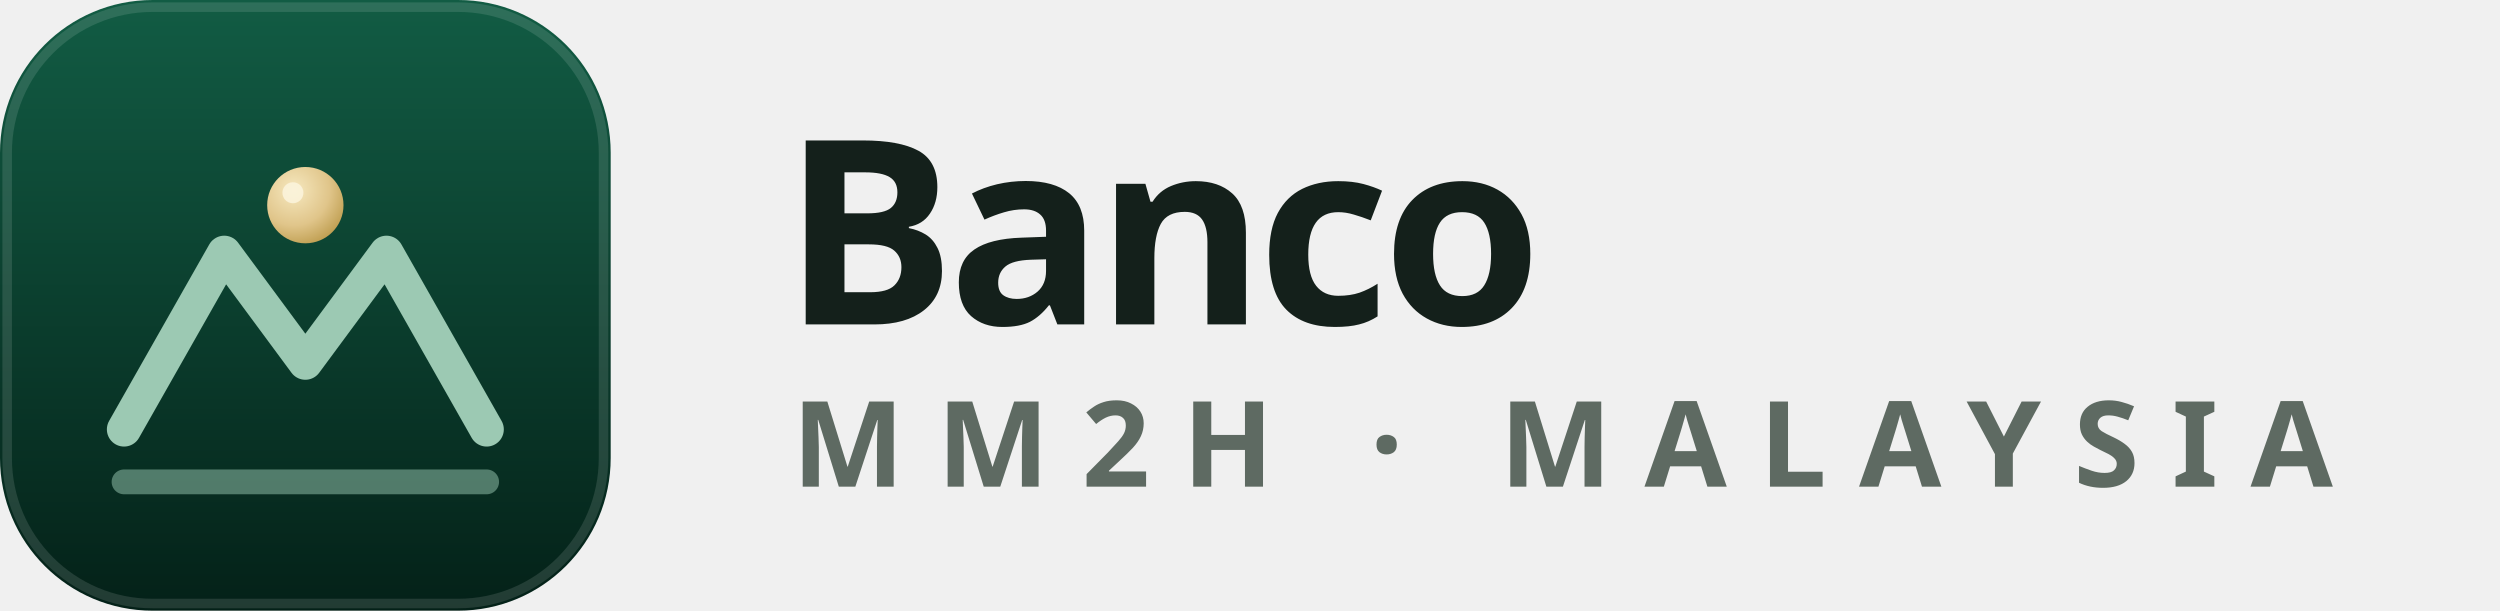
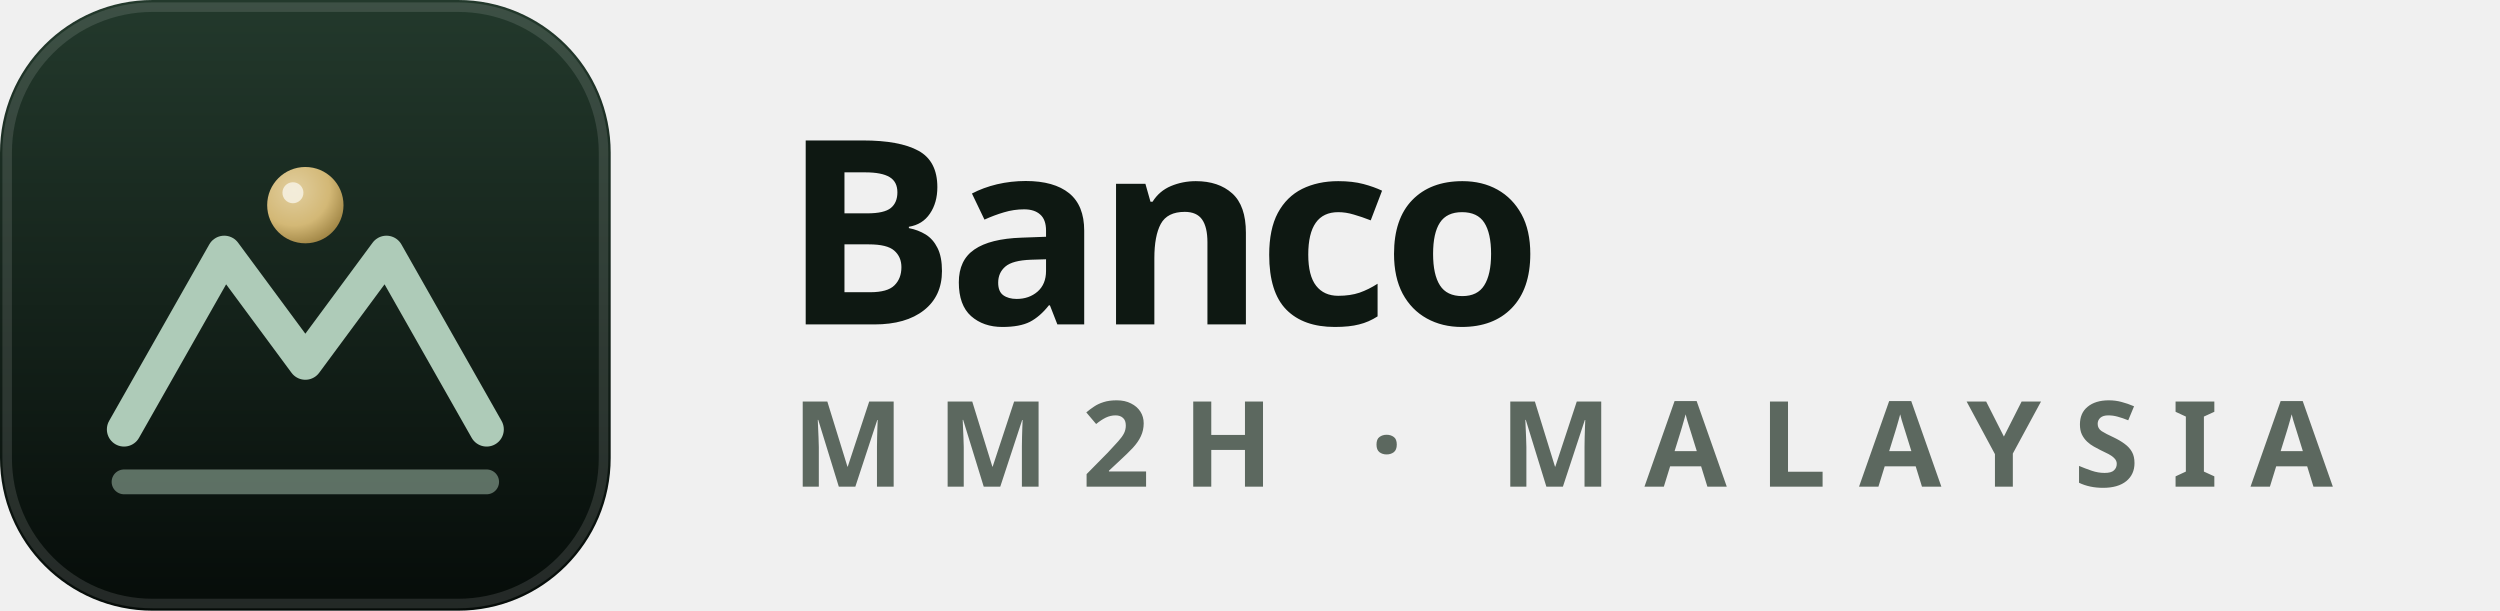
<svg xmlns="http://www.w3.org/2000/svg" width="262" height="64" viewBox="0 0 262 64" fill="none" role="img" aria-label="Banco MM2H">
  <defs>
    <linearGradient id="t" x1="0" y1="0" x2="0" y2="64" gradientUnits="userSpaceOnUse">
-       <stop offset="0" stop-color="#125C44" />
-       <stop offset="1" stop-color="#042118" />
+       <stop offset="0" stop-color="#23392C" />
+       <stop offset="1" stop-color="#060C09" />
    </linearGradient>
    <radialGradient id="g" cx="0.35" cy="0.3" r="0.85">
-       <stop offset="0" stop-color="#F6E8BF" />
-       <stop offset="0.55" stop-color="#E0C58A" />
-       <stop offset="1" stop-color="#B5923F" />
+       <stop offset="0" stop-color="#E1CE9E" />
+       <stop offset="0.55" stop-color="#D3B876" />
+       <stop offset="1" stop-color="#8E7333" />
    </radialGradient>
  </defs>
  <rect width="64" height="64" rx="16" fill="url(#t)" />
  <rect x="0.75" y="0.75" width="62.5" height="62.5" rx="15.25" fill="none" stroke="#ffffff" stroke-opacity="0.12" />
-   <path d="M13 45 L23.5 26.5 L32 38 L40.5 26.5 L51 45" stroke="#9CC9B3" stroke-width="3.6" stroke-linecap="round" stroke-linejoin="round" fill="none" />
-   <path d="M13 50.5 L51 50.5" stroke="#9CC9B3" stroke-width="2.6" stroke-linecap="round" opacity="0.5" />
+   <path d="M13 45 L23.5 26.5 L32 38 L40.5 26.5 L51 45" stroke="#AECBB8" stroke-width="3.6" stroke-linecap="round" stroke-linejoin="round" fill="none" />
+   <path d="M13 50.5 L51 50.5" stroke="#AECBB8" stroke-width="2.6" stroke-linecap="round" opacity="0.5" />
  <circle cx="32" cy="21.5" r="4" fill="url(#g)" />
-   <circle cx="30.7" cy="20.2" r="1.1" fill="#FCF4DD" opacity="0.85" />
-   <text x="82" y="34" font-family="'Bricolage Grotesque', sans-serif" font-size="27" font-weight="700" fill="#14201B" letter-spacing="-0.8">Banco</text>
-   <text x="83" y="51" font-family="'Hanken Grotesk', sans-serif" font-size="12.5" font-weight="600" fill="#5E6A62" letter-spacing="3.4">MM2H · MALAYSIA</text>
+   <circle cx="30.7" cy="20.2" r="1.1" fill="#F7F2E4" opacity="0.85" />
+   <text x="82" y="34" font-family="'Satoshi', sans-serif" font-size="27" font-weight="700" fill="#0E1812" letter-spacing="-0.8">Banco</text>
+   <text x="83" y="51" font-family="'Hanken Grotesk', sans-serif" font-size="12.5" font-weight="600" fill="#5C685F" letter-spacing="3.4">MM2H · MALAYSIA</text>
</svg>
